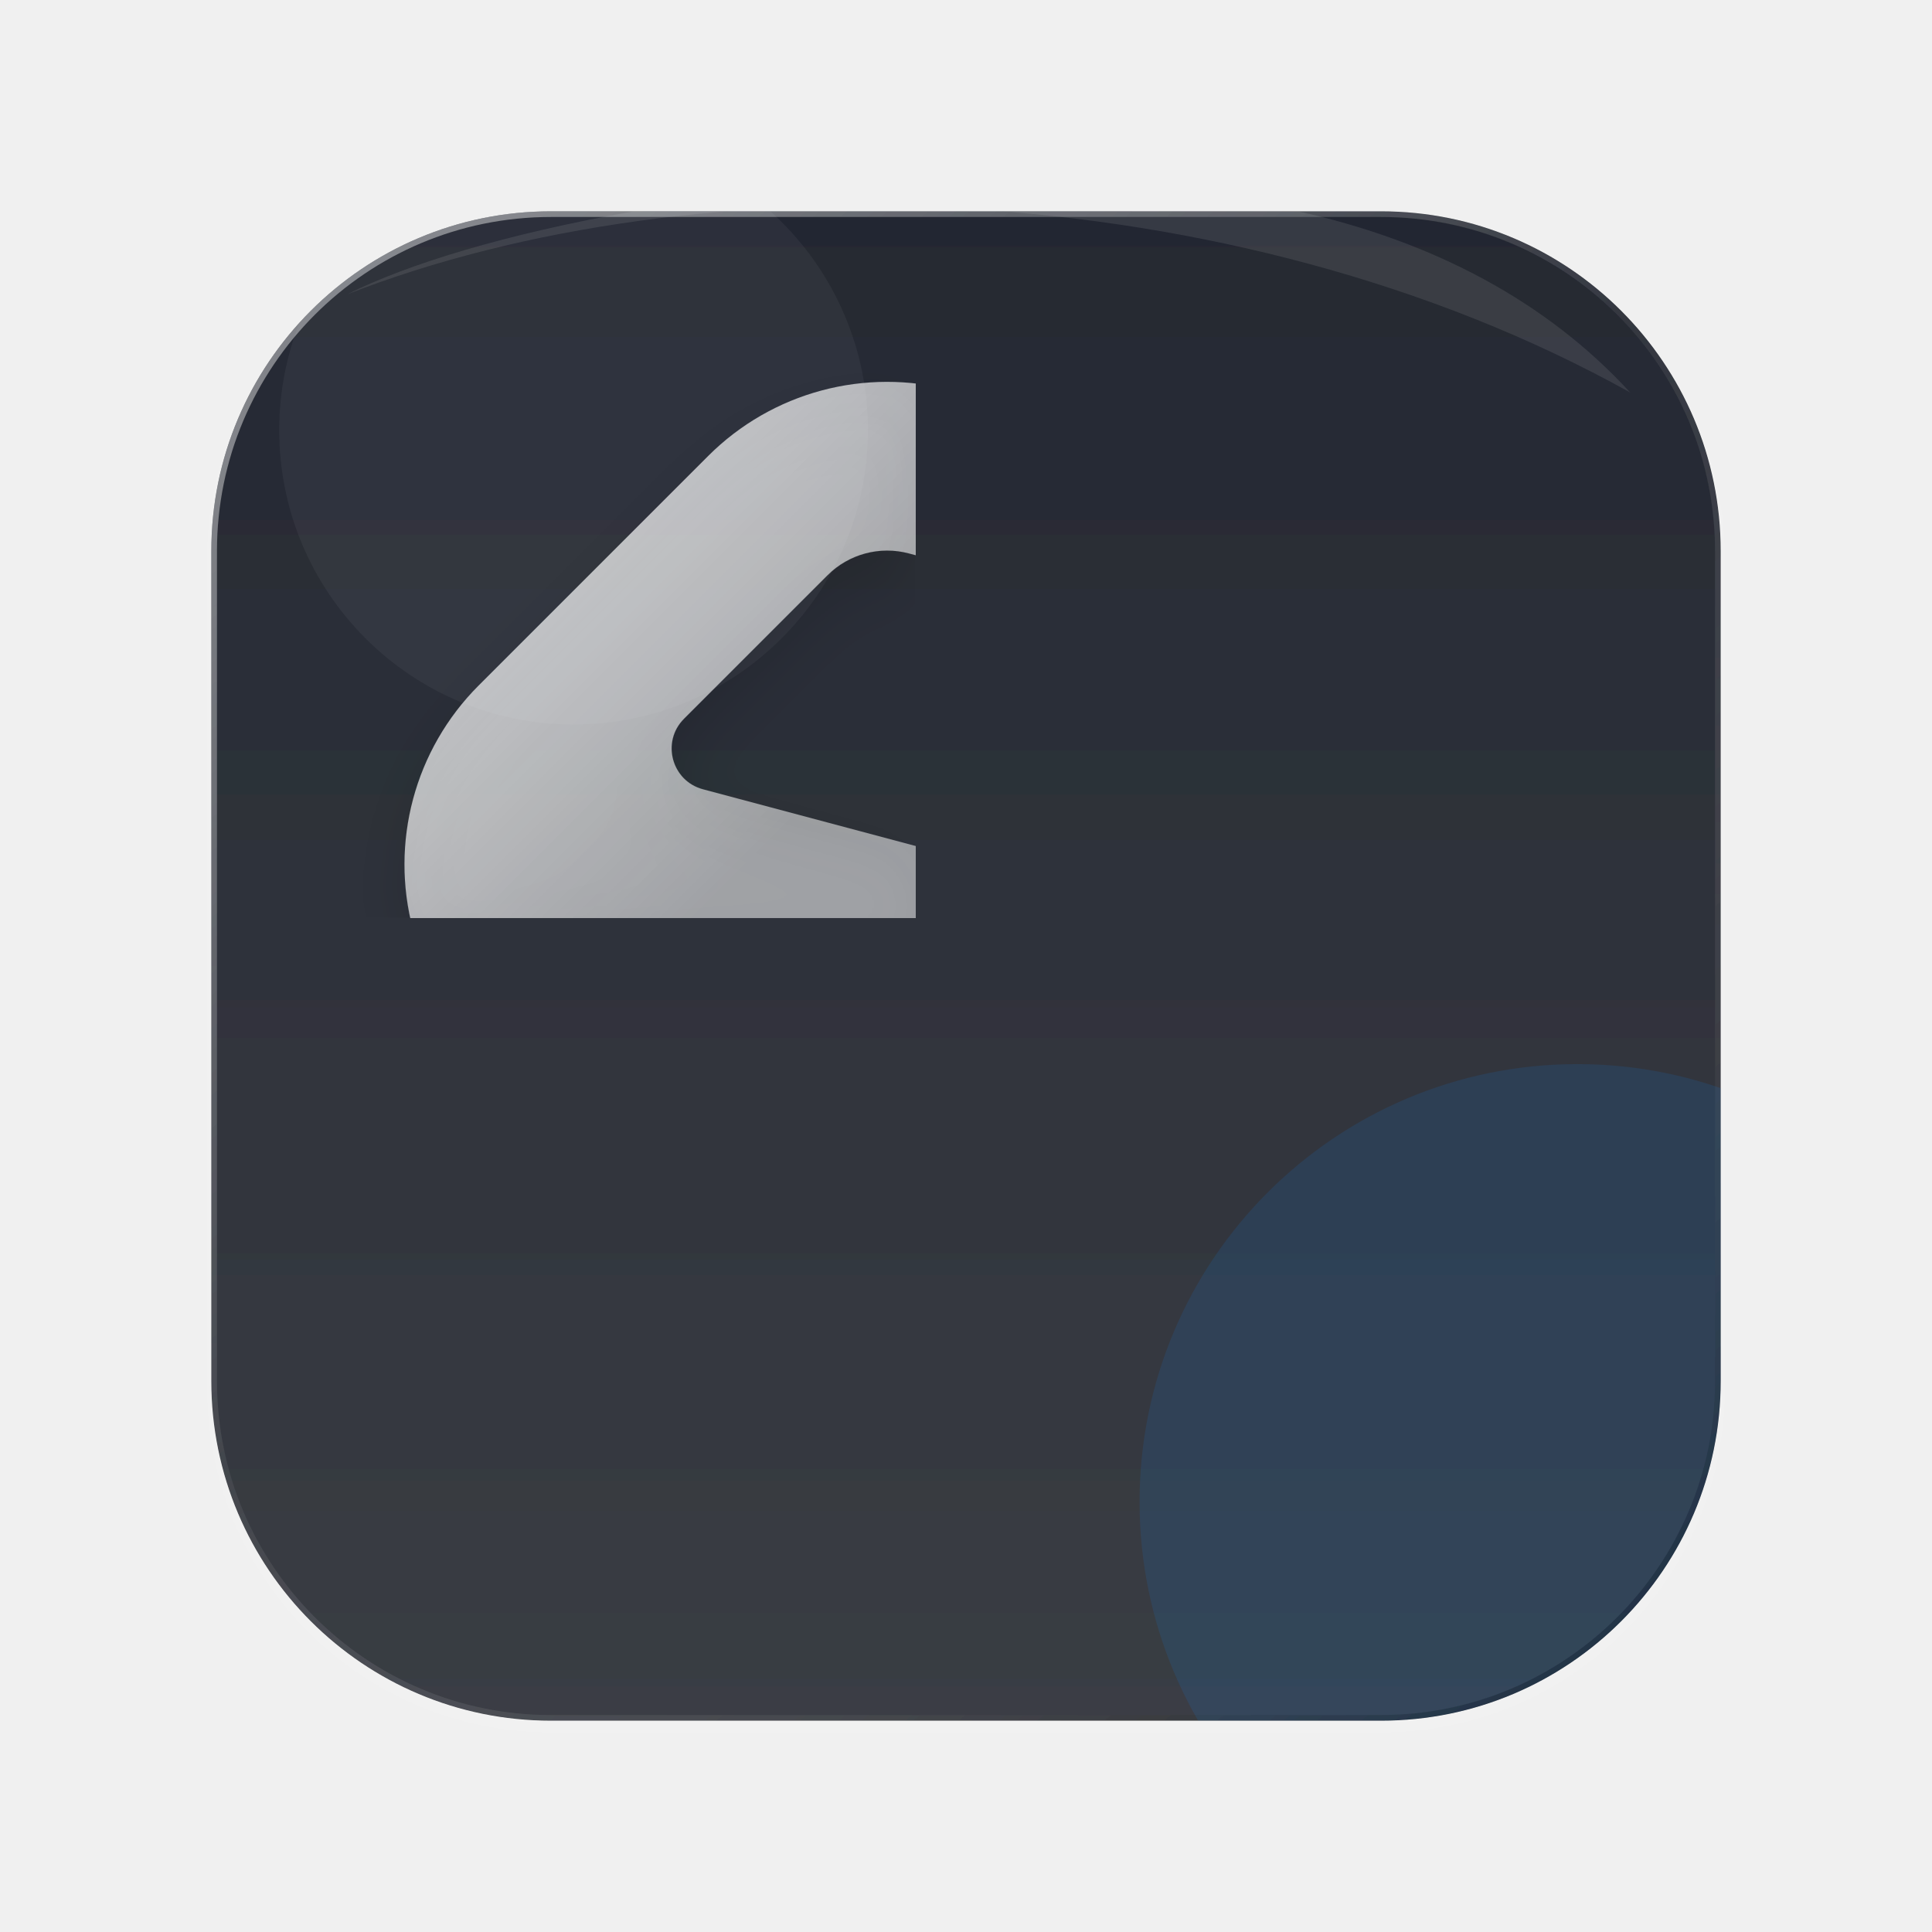
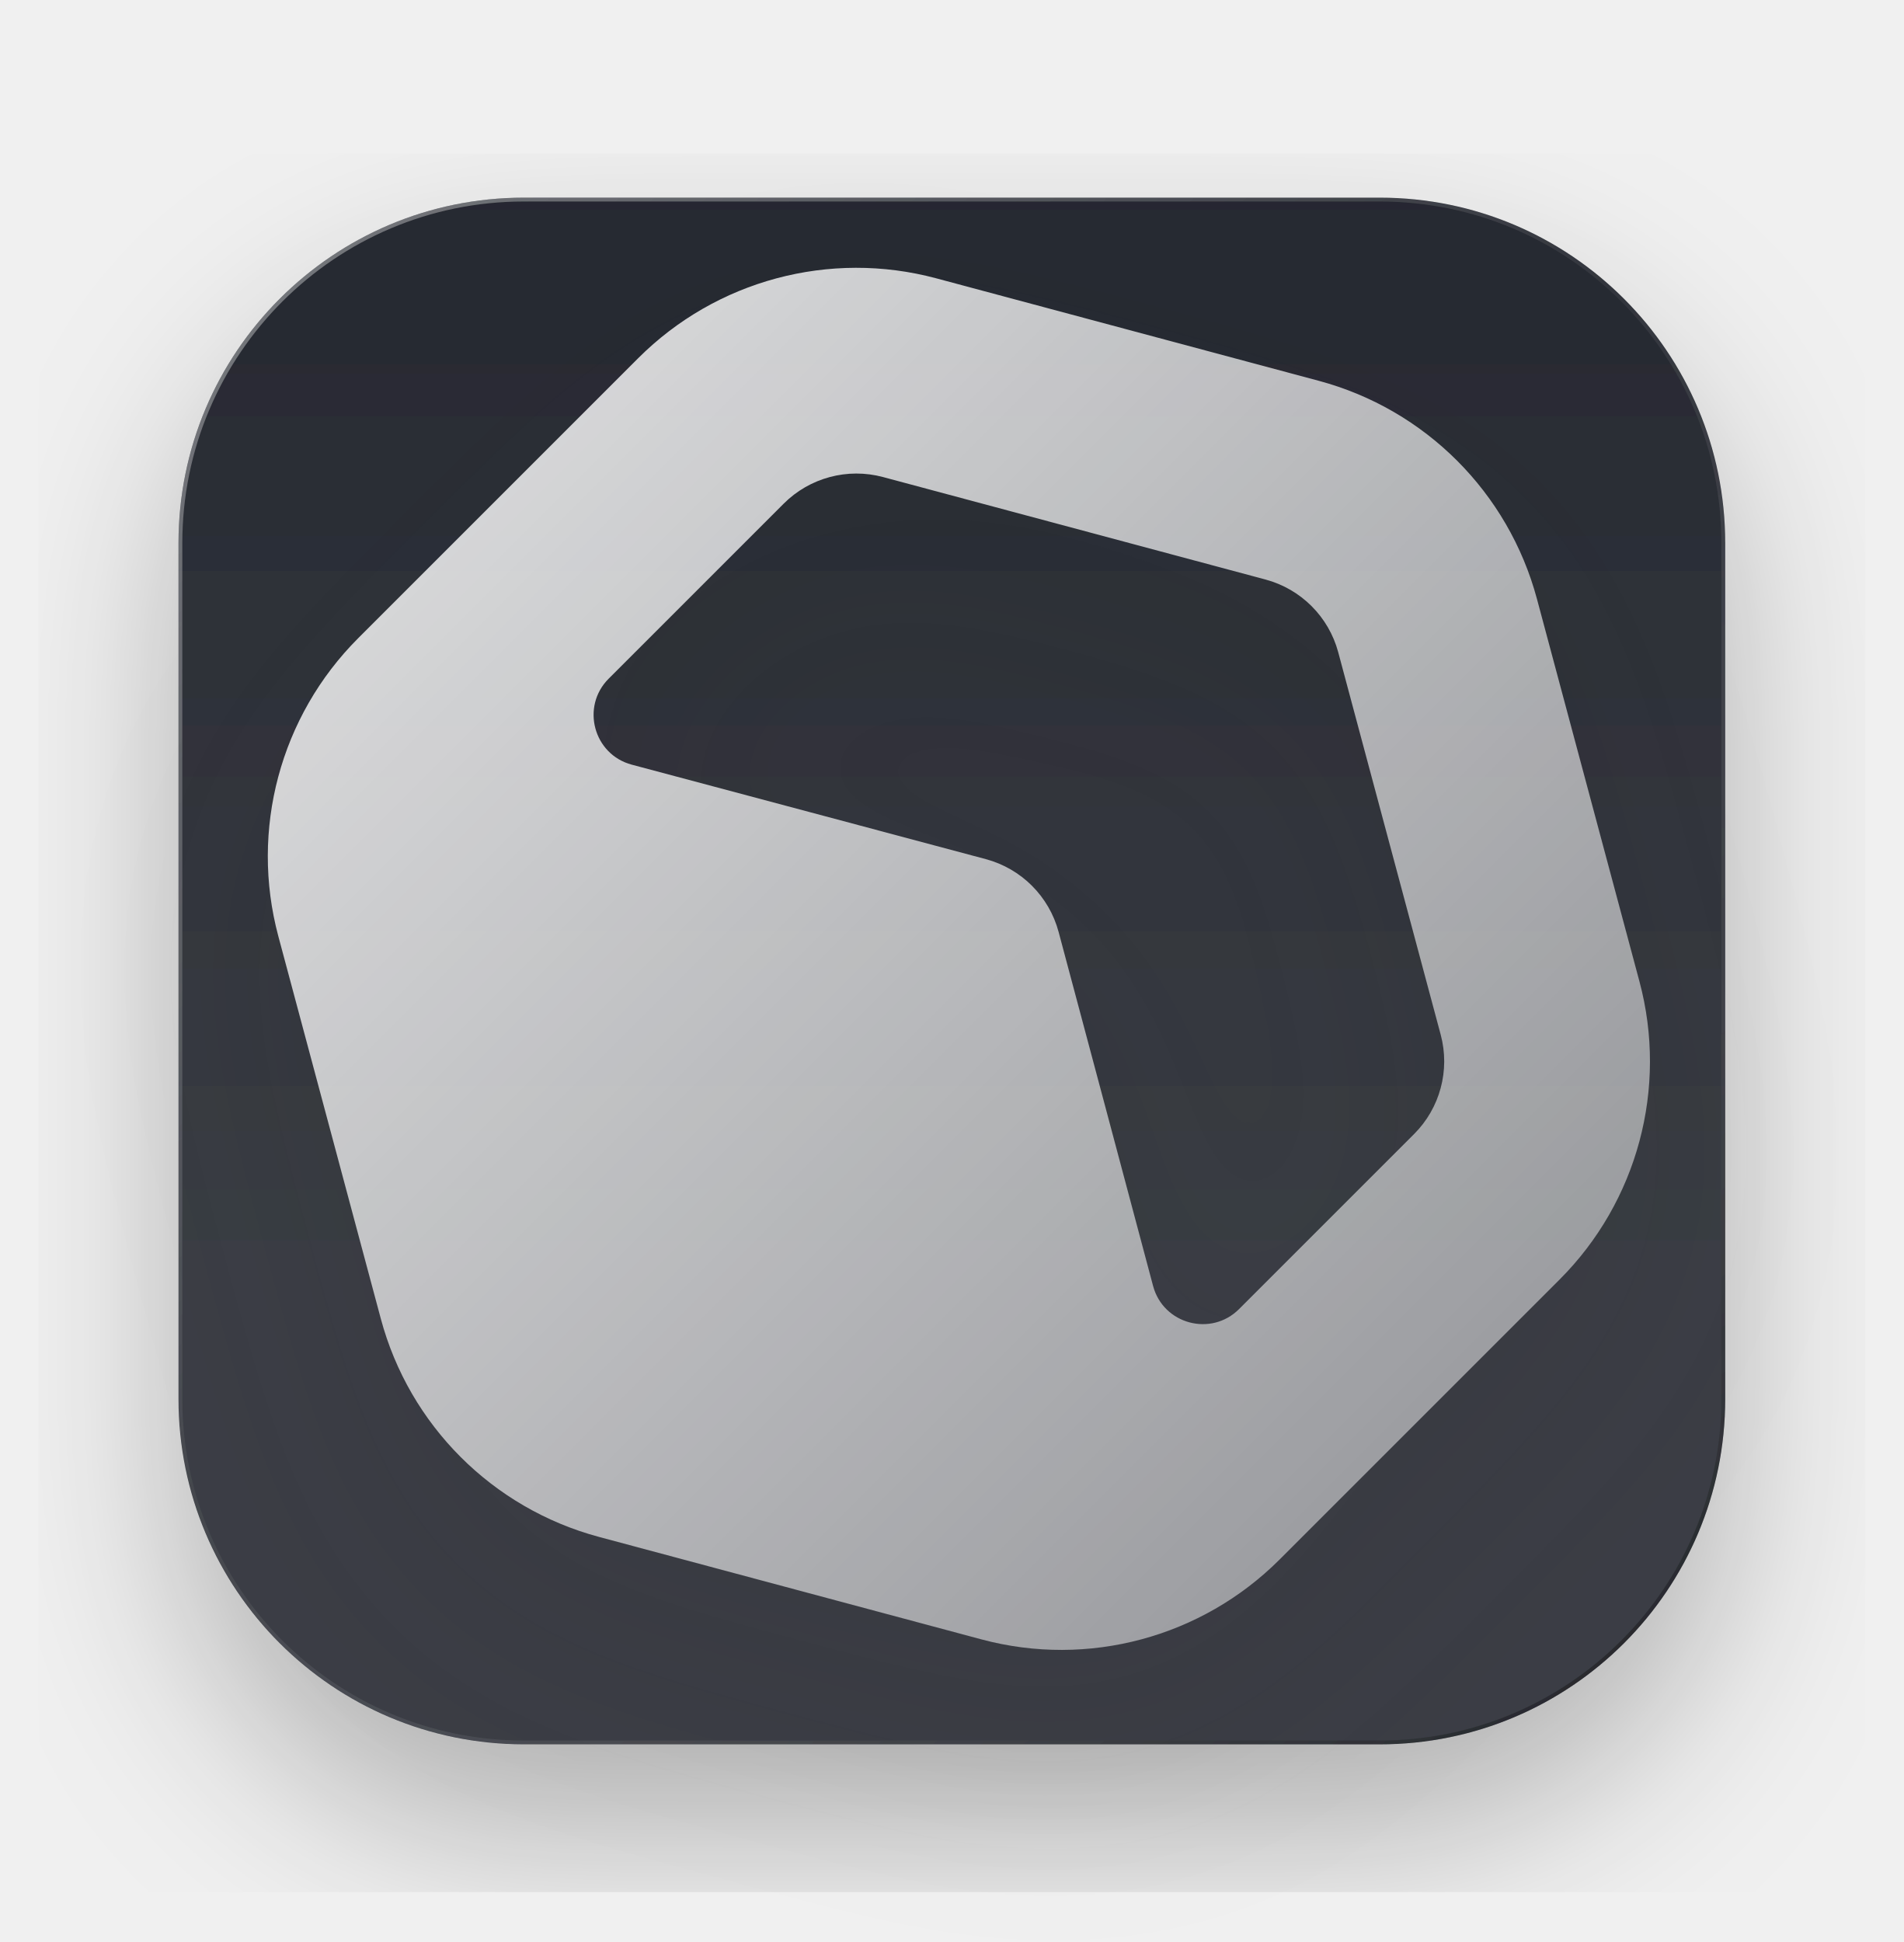
- <svg xmlns="http://www.w3.org/2000/svg" width="512" height="512" viewBox="0 0 512 512" fill="none" role="img" aria-labelledby="title desc">
+ <svg xmlns="http://www.w3.org/2000/svg" width="992" height="1012" viewBox="0 0 992 1012" fill="none" role="img" aria-labelledby="title desc">
  <defs>
-     <linearGradient id="bg" x1="256" y1="56" x2="256" y2="456" gradientUnits="userSpaceOnUse">
-       <stop stop-color="#242832" />
+     <linearGradient id="mactions-bg" x1="496" y1="96" x2="496" y2="660" gradientUnits="userSpaceOnUse">
+       <stop stop-color="#252830" />
      <stop offset="1" stop-color="#3A3D44" />
    </linearGradient>
-     <linearGradient id="glyph" x1="108" y1="108" x2="404" y2="404" gradientUnits="userSpaceOnUse">
-       <stop stop-color="#FFFFFF" stop-opacity="0.86" />
-       <stop offset="1" stop-color="#FFFFFF" stop-opacity="0.52" />
+     <linearGradient id="mactions-rim" x1="180" y1="126" x2="820" y2="886" gradientUnits="userSpaceOnUse">
+       <stop stop-color="#FFFFFF" stop-opacity="0.35" />
+       <stop offset="0.45" stop-color="#FFFFFF" stop-opacity="0.05" />
+       <stop offset="1" stop-color="#000000" stop-opacity="0.32" />
    </linearGradient>
-     <linearGradient id="rim" x1="110" y1="80" x2="410" y2="448" gradientUnits="userSpaceOnUse">
-       <stop stop-color="#FFFFFF" stop-opacity="0.42" />
-       <stop offset="0.44" stop-color="#FFFFFF" stop-opacity="0.06" />
-       <stop offset="1" stop-color="#000000" stop-opacity="0.34" />
+     <filter id="tile-shadow" x="20" y="34" width="952" height="952" filterUnits="userSpaceOnUse" color-interpolation-filters="sRGB">
+       <feDropShadow dx="0" dy="46" stdDeviation="48" flood-color="#000000" flood-opacity="0.26" />
+     </filter>
+     <filter id="filter0_d_1004_10" x="32.346" y="85.951" width="934.653" height="934.653" filterUnits="userSpaceOnUse" color-interpolation-filters="sRGB">
+       <feFlood flood-opacity="0" result="BackgroundImageFix" />
+       <feColorMatrix in="SourceAlpha" type="matrix" values="0 0 0 0 0 0 0 0 0 0 0 0 0 0 0 0 0 0 127 0" result="hardAlpha" />
+       <feOffset dy="53.605" />
+       <feGaussianBlur stdDeviation="53.605" />
+       <feComposite in2="hardAlpha" operator="out" />
+       <feColorMatrix type="matrix" values="0 0 0 0 0.141 0 0 0 0 0.141 0 0 0 0 0.141 0 0 0 0.1 0" />
+       <feBlend mode="normal" in2="BackgroundImageFix" result="effect1_dropShadow_1004_10" />
+       <feBlend mode="normal" in="SourceGraphic" in2="effect1_dropShadow_1004_10" result="shape" />
+     </filter>
+     <linearGradient id="paint0_linear_1004_10" x1="259.608" y1="259.61" x2="739.734" y2="739.735" gradientUnits="userSpaceOnUse">
+       <stop stop-color="white" stop-opacity="0.8" />
+       <stop offset="1" stop-color="white" stop-opacity="0.5" />
    </linearGradient>
-     <filter id="tile-shadow" x="20" y="22" width="472" height="484" filterUnits="userSpaceOnUse" color-interpolation-filters="sRGB">
-       <feDropShadow dx="0" dy="24" stdDeviation="26" flood-color="#05070B" flood-opacity="0.26" />
-       <feDropShadow dx="0" dy="2" stdDeviation="2" flood-color="#FFFFFF" flood-opacity="0.12" />
-     </filter>
-     <filter id="glyph-shadow" x="48" y="48" width="416" height="432" filterUnits="userSpaceOnUse" color-interpolation-filters="sRGB">
-       <feDropShadow dx="0" dy="20" stdDeviation="20" flood-color="#000000" flood-opacity="0.2" />
-     </filter>
-     <clipPath id="tile-clip">
-       <rect x="56" y="56" width="400" height="400" rx="90" />
-     </clipPath>
  </defs>
-   <rect width="512" height="512" fill="none" />
  <g filter="url(#tile-shadow)">
-     <rect x="56" y="56" width="400" height="400" rx="90" fill="url(#bg)" />
-     <rect x="56.75" y="56.75" width="398.5" height="398.5" rx="89.25" stroke="url(#rim)" stroke-width="1.5" />
+     <rect x="93" y="103" width="806" height="806" rx="180" fill="url(#mactions-bg)" />
+     <rect x="94" y="104" width="804" height="804" rx="179" stroke="url(#mactions-rim)" stroke-width="2" />
  </g>
-   <g clip-path="url(#tile-clip)">
-     <path d="M92 78C184 42 326 45 432 104C410 80 380 64 344 56H168C134 62 108 70 92 78Z" fill="#FFFFFF" opacity="0.09" />
-     <circle cx="152" cy="114" r="78" fill="#FFFFFF" opacity="0.045" />
-     <circle cx="418" cy="398" r="116" fill="#0A84FF" opacity="0.12" />
-   </g>
-   <g filter="url(#glyph-shadow)" transform="translate(49 43) scale(0.417)">
-     <path fill-rule="evenodd" clip-rule="evenodd" d="M186.661 332.557C146.036 373.182 130.169 432.397 145.04 487.891L198.44 687.189C213.311 742.686 256.659 786.034 312.154 800.903L511.452 854.303C566.947 869.175 626.161 853.308 666.787 812.682L812.683 666.786C853.308 626.161 869.176 566.947 854.304 511.451L800.904 312.153C786.033 256.659 742.685 213.311 687.19 198.439L487.892 145.039C432.398 130.169 373.183 146.035 332.557 186.661L186.661 332.557ZM408.366 262.47L317.181 353.655C302.592 368.244 309.27 393.153 329.203 398.477C390.706 414.899 452.234 431.238 513.724 447.714C532.223 452.672 546.673 467.121 551.629 485.619C568.105 547.108 584.444 608.637 600.868 670.142C606.191 690.075 631.099 696.751 645.688 682.162L736.873 590.977C750.415 577.436 755.704 557.698 750.746 539.199L697.346 339.901C692.39 321.404 677.941 306.955 659.442 301.997L460.144 248.596C441.646 243.64 421.907 248.928 408.366 262.47Z" fill="url(#glyph)" />
+   <g filter="url(#filter0_d_1004_10)">
+     <path fill-rule="evenodd" clip-rule="evenodd" d="M186.661 332.557C146.036 373.182 130.169 432.397 145.04 487.891L198.44 687.189C213.311 742.686 256.659 786.034 312.154 800.903L511.452 854.303C566.947 869.175 626.161 853.308 666.787 812.682L812.683 666.786C853.308 626.161 869.176 566.947 854.304 511.451L800.904 312.153C786.033 256.659 742.685 213.311 687.19 198.439L487.892 145.039C432.398 130.169 373.183 146.035 332.557 186.661L186.661 332.557ZM408.366 262.47L317.181 353.655C302.592 368.244 309.27 393.153 329.203 398.477C390.706 414.899 452.234 431.238 513.724 447.714C532.223 452.672 546.673 467.121 551.629 485.619C568.105 547.108 584.444 608.637 600.868 670.142C606.191 690.075 631.099 696.751 645.688 682.162L736.873 590.977C750.415 577.436 755.704 557.698 750.746 539.199L697.346 339.901C692.39 321.404 677.941 306.955 659.442 301.997L460.144 248.596C441.646 243.64 421.907 248.928 408.366 262.47Z" fill="url(#paint0_linear_1004_10)" />
  </g>
</svg>
